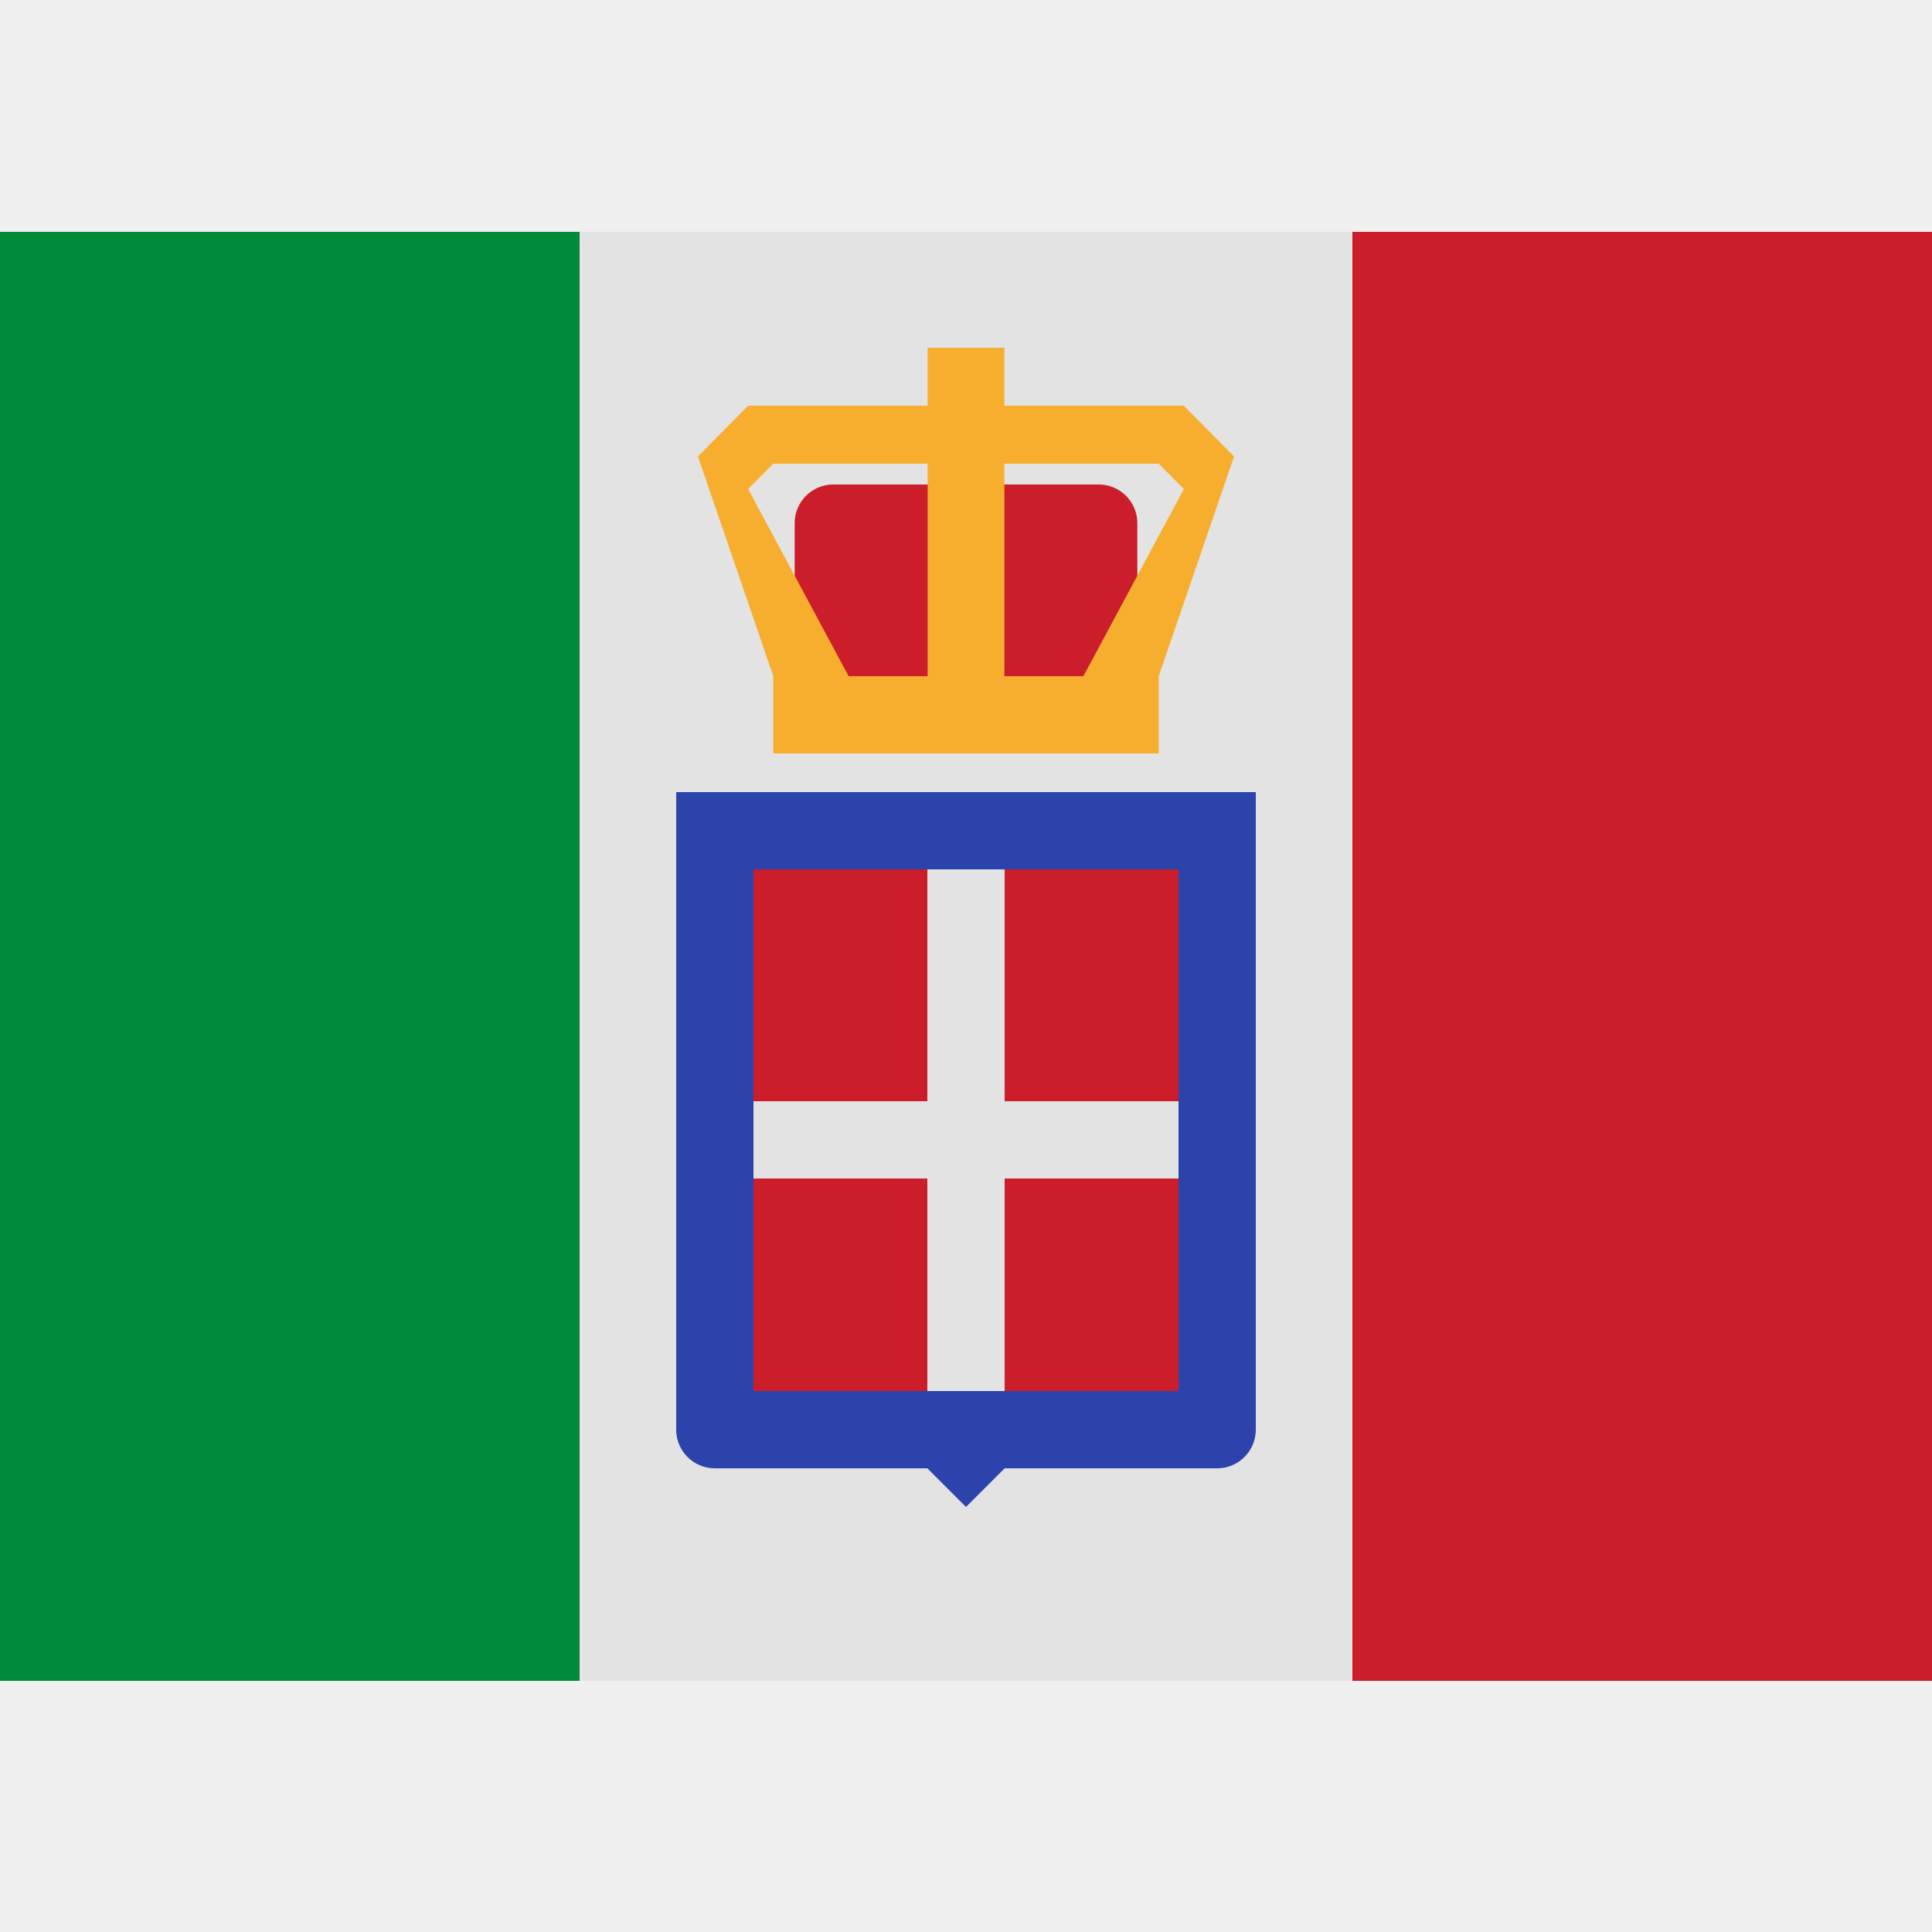
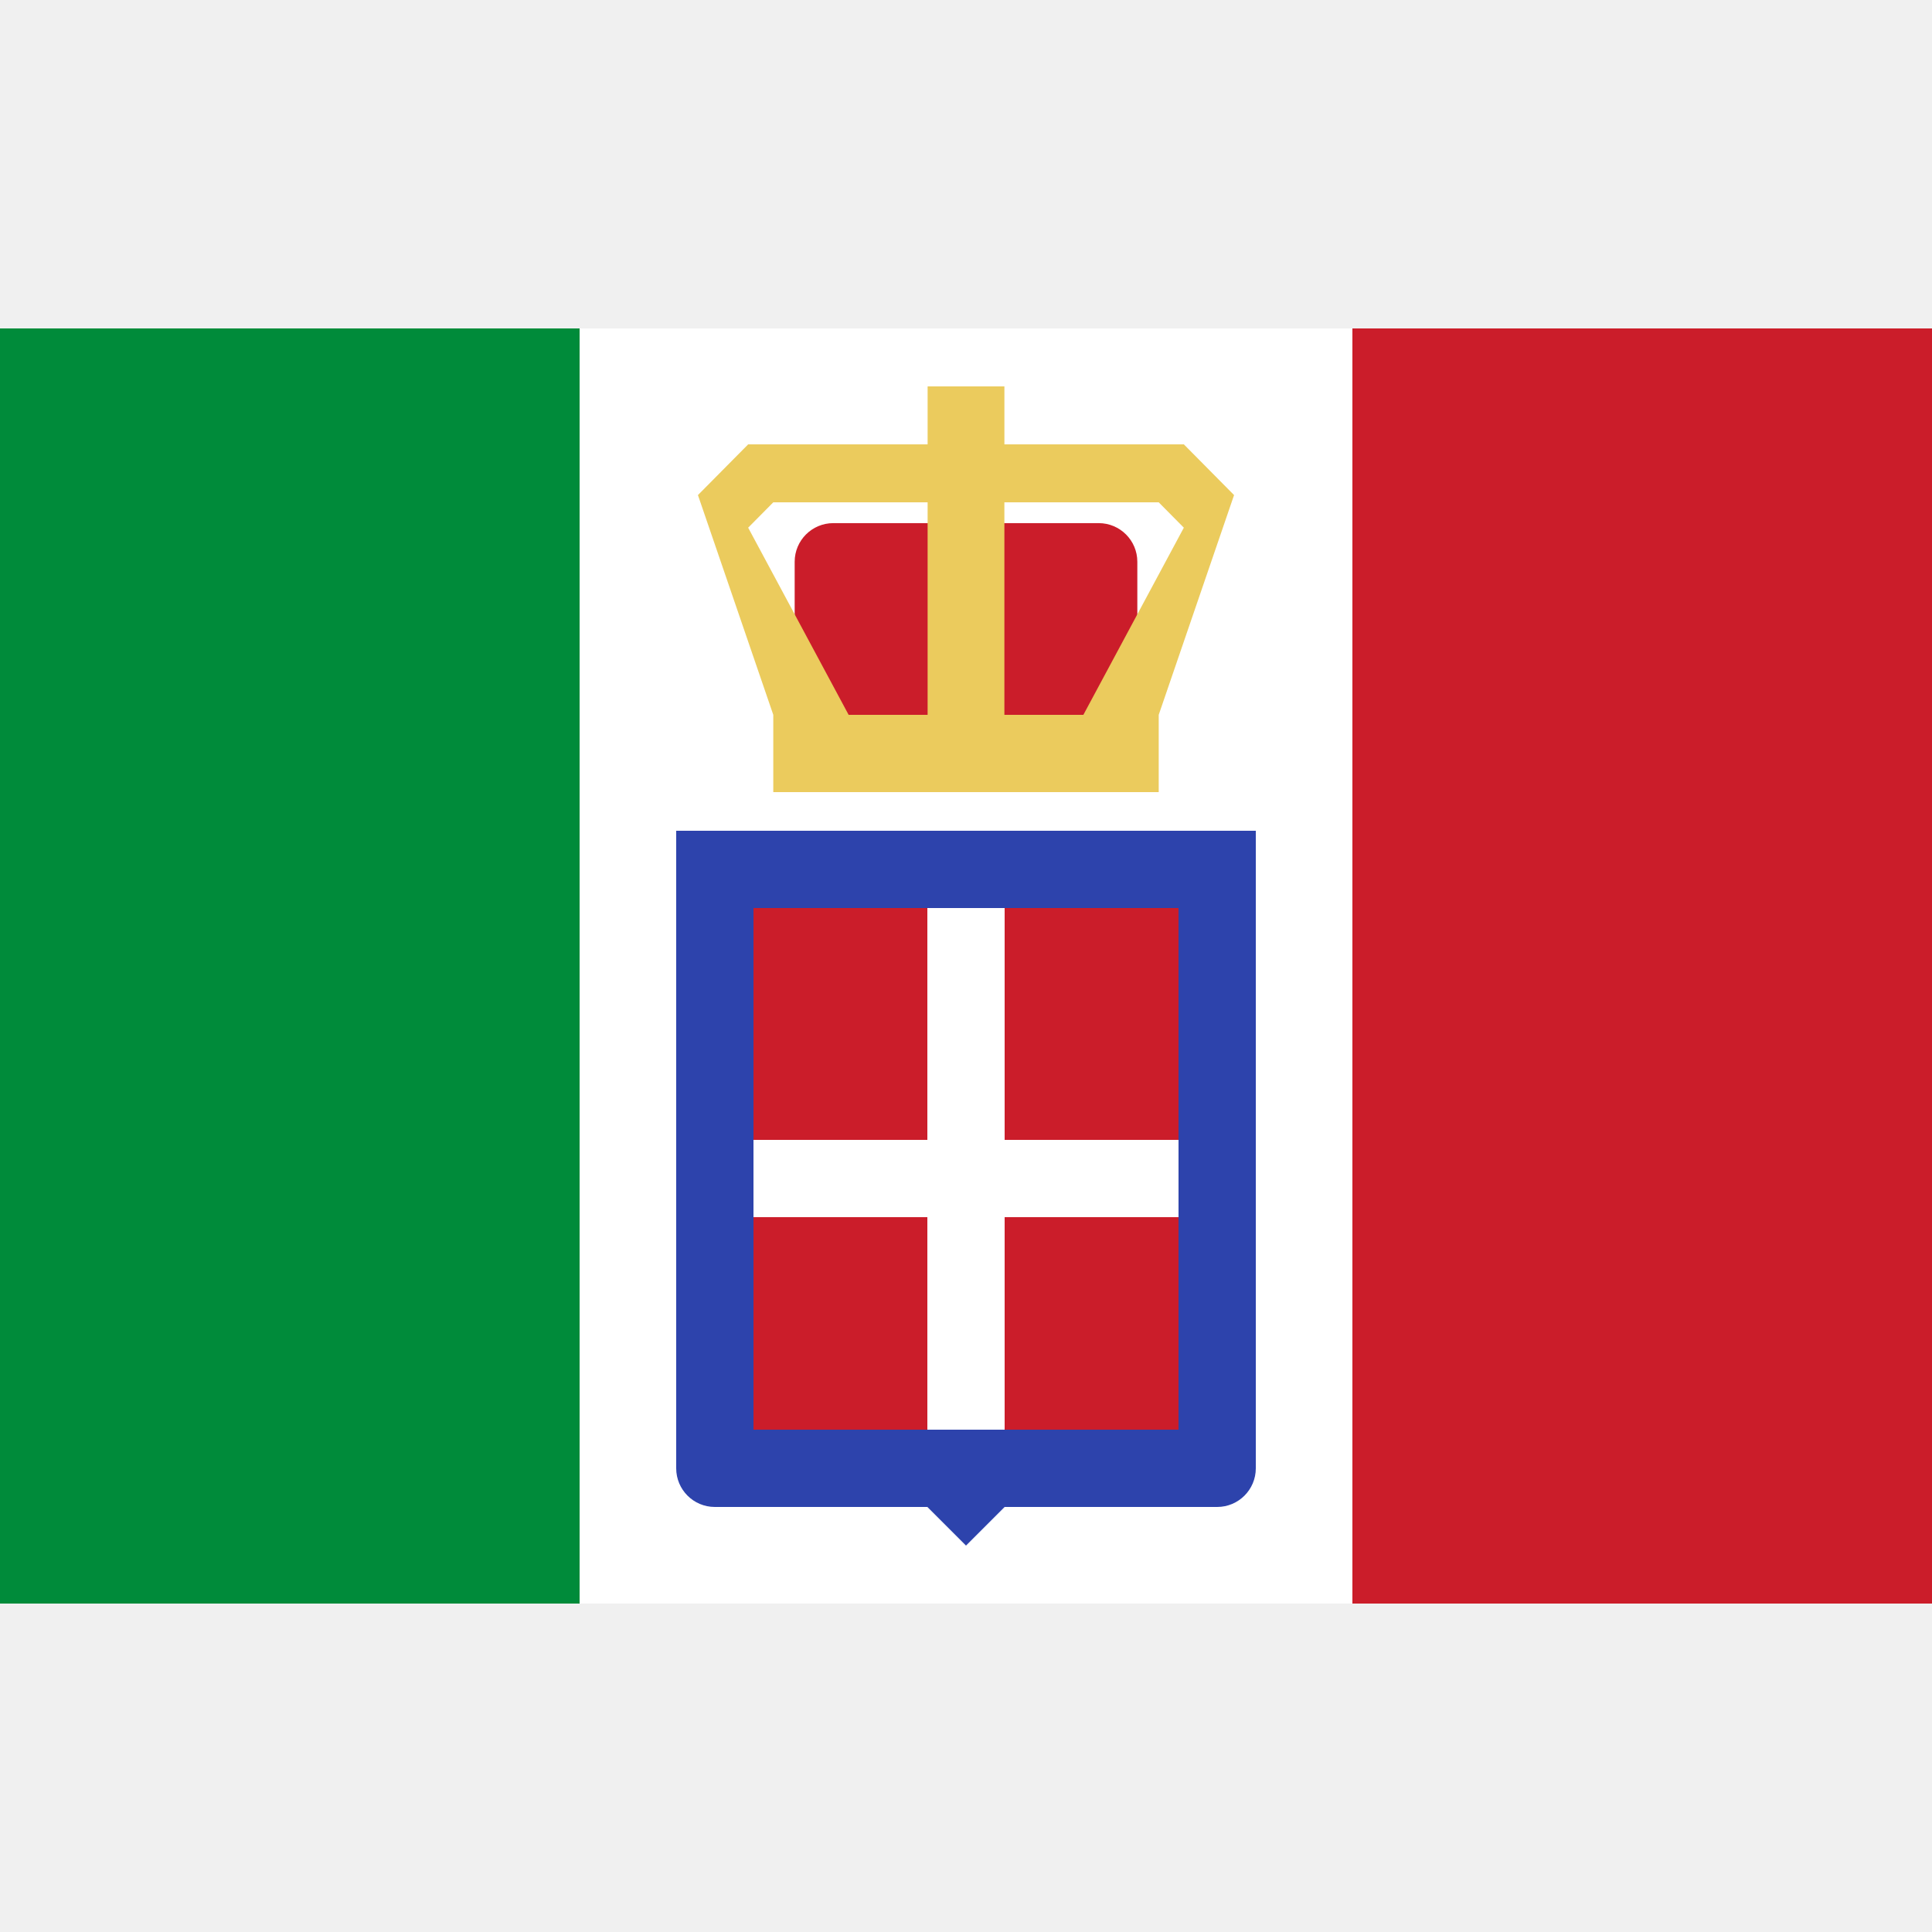
- <svg xmlns="http://www.w3.org/2000/svg" width="100" height="100" viewBox="0 0 100 100">
+ <svg xmlns="http://www.w3.org/2000/svg" id="Italy" width="100" height="100" viewBox="0 0 100 100">
  <defs>
-     <style>.cls-1 {
+     <style>
+       .cls-1 {
        fill: #008b3a;
      }
-       .cls-2, .cls-5 {
-         fill: #e3e3e3;
+ 
+       .cls-2, .cls-6 {
+         fill: #cb1d2a;
      }
-       .cls-3 {
+ 
+       .cls-3, .cls-5 {
+         fill: #fff;
+       }
+ 
+       .cls-4 {
        fill: #2d43ac;
      }
-       .cls-3, .cls-5, .cls-6, .cls-7 {
+ 
+       .cls-4, .cls-5, .cls-6, .cls-7 {
        fill-rule: evenodd;
      }
-       .cls-4, .cls-6 {
-         fill: #cb1d2a;
+ 
+       .cls-7 {
+         fill: #ebcb5d;
      }
-       .cls-7 {
-         fill: #f7ae2e;
-       }</style>
+     </style>
  </defs>
-   <rect class="cls-1" y="12" width="30" height="75" />
-   <rect class="cls-2" x="30" y="12" width="40" height="75" />
-   <path class="cls-3" d="M35,41H65V74a2,2,0,0,1-2,2H37a2,2,0,0,1-2-2V41ZM48,76l2,2,2-2H48Z" />
-   <rect class="cls-4" x="39" y="45" width="22" height="27" />
-   <path class="cls-5" d="M61,61H52V72H48V61H39V57h9V45h4V57h9v4Z" />
-   <path class="cls-6" d="m43.132 25.077h13.736a2 2 0 0 1 2 2v9.408a2 2 0 0 1-2 2h-13.736a2 2 0 0 1-2-2v-9.408a2 2 0 0 1 2-2z" />
-   <path class="cls-7" d="M63.875,23.625L59.975,35v4H40.025V35l-3.9-11.375L38.725,21h9.288V18h3.975v3h9.288ZM40.025,24l-1.3,1.313L43.925,35h4.088V24H40.025Zm11.962,0V35h4.088l5.2-9.687L59.975,24H51.988Z" />
-   <rect class="cls-4" x="70" y="12" width="30" height="75" />
+   <g id="country_italy">
+     <rect class="cls-1" y="17" width="30" height="66" />
+     <rect class="cls-2" x="70" y="17" width="30" height="66" />
+     <rect class="cls-3" x="30" y="17" width="40" height="66" />
+     <path class="cls-4" d="M35,43H65V76a2,2,0,0,1-2,2H37a2,2,0,0,1-2-2V43ZM48,78l2,2,2-2H48Z" />
+     <rect class="cls-2" x="39" y="47" width="22" height="27" />
+     <path class="cls-5" d="M61,63H52V74H48V63H39V59h9V47h4V59h9v4Z" />
+     <path class="cls-6" d="M43.132,27.077H56.868a2,2,0,0,1,2,2v9.408a2,2,0,0,1-2,2H43.132a2,2,0,0,1-2-2V29.077A2,2,0,0,1,43.132,27.077Z" />
+     <path class="cls-7" d="M63.875,25.625L59.975,37v4H40.025V37l-3.9-11.375L38.725,23h9.288V20h3.975v3h9.288ZM40.025,26l-1.3,1.313L43.925,37h4.088V26H40.025Zm11.962,0V37h4.088l5.2-9.687L59.975,26H51.988Z" />
+   </g>
</svg>
